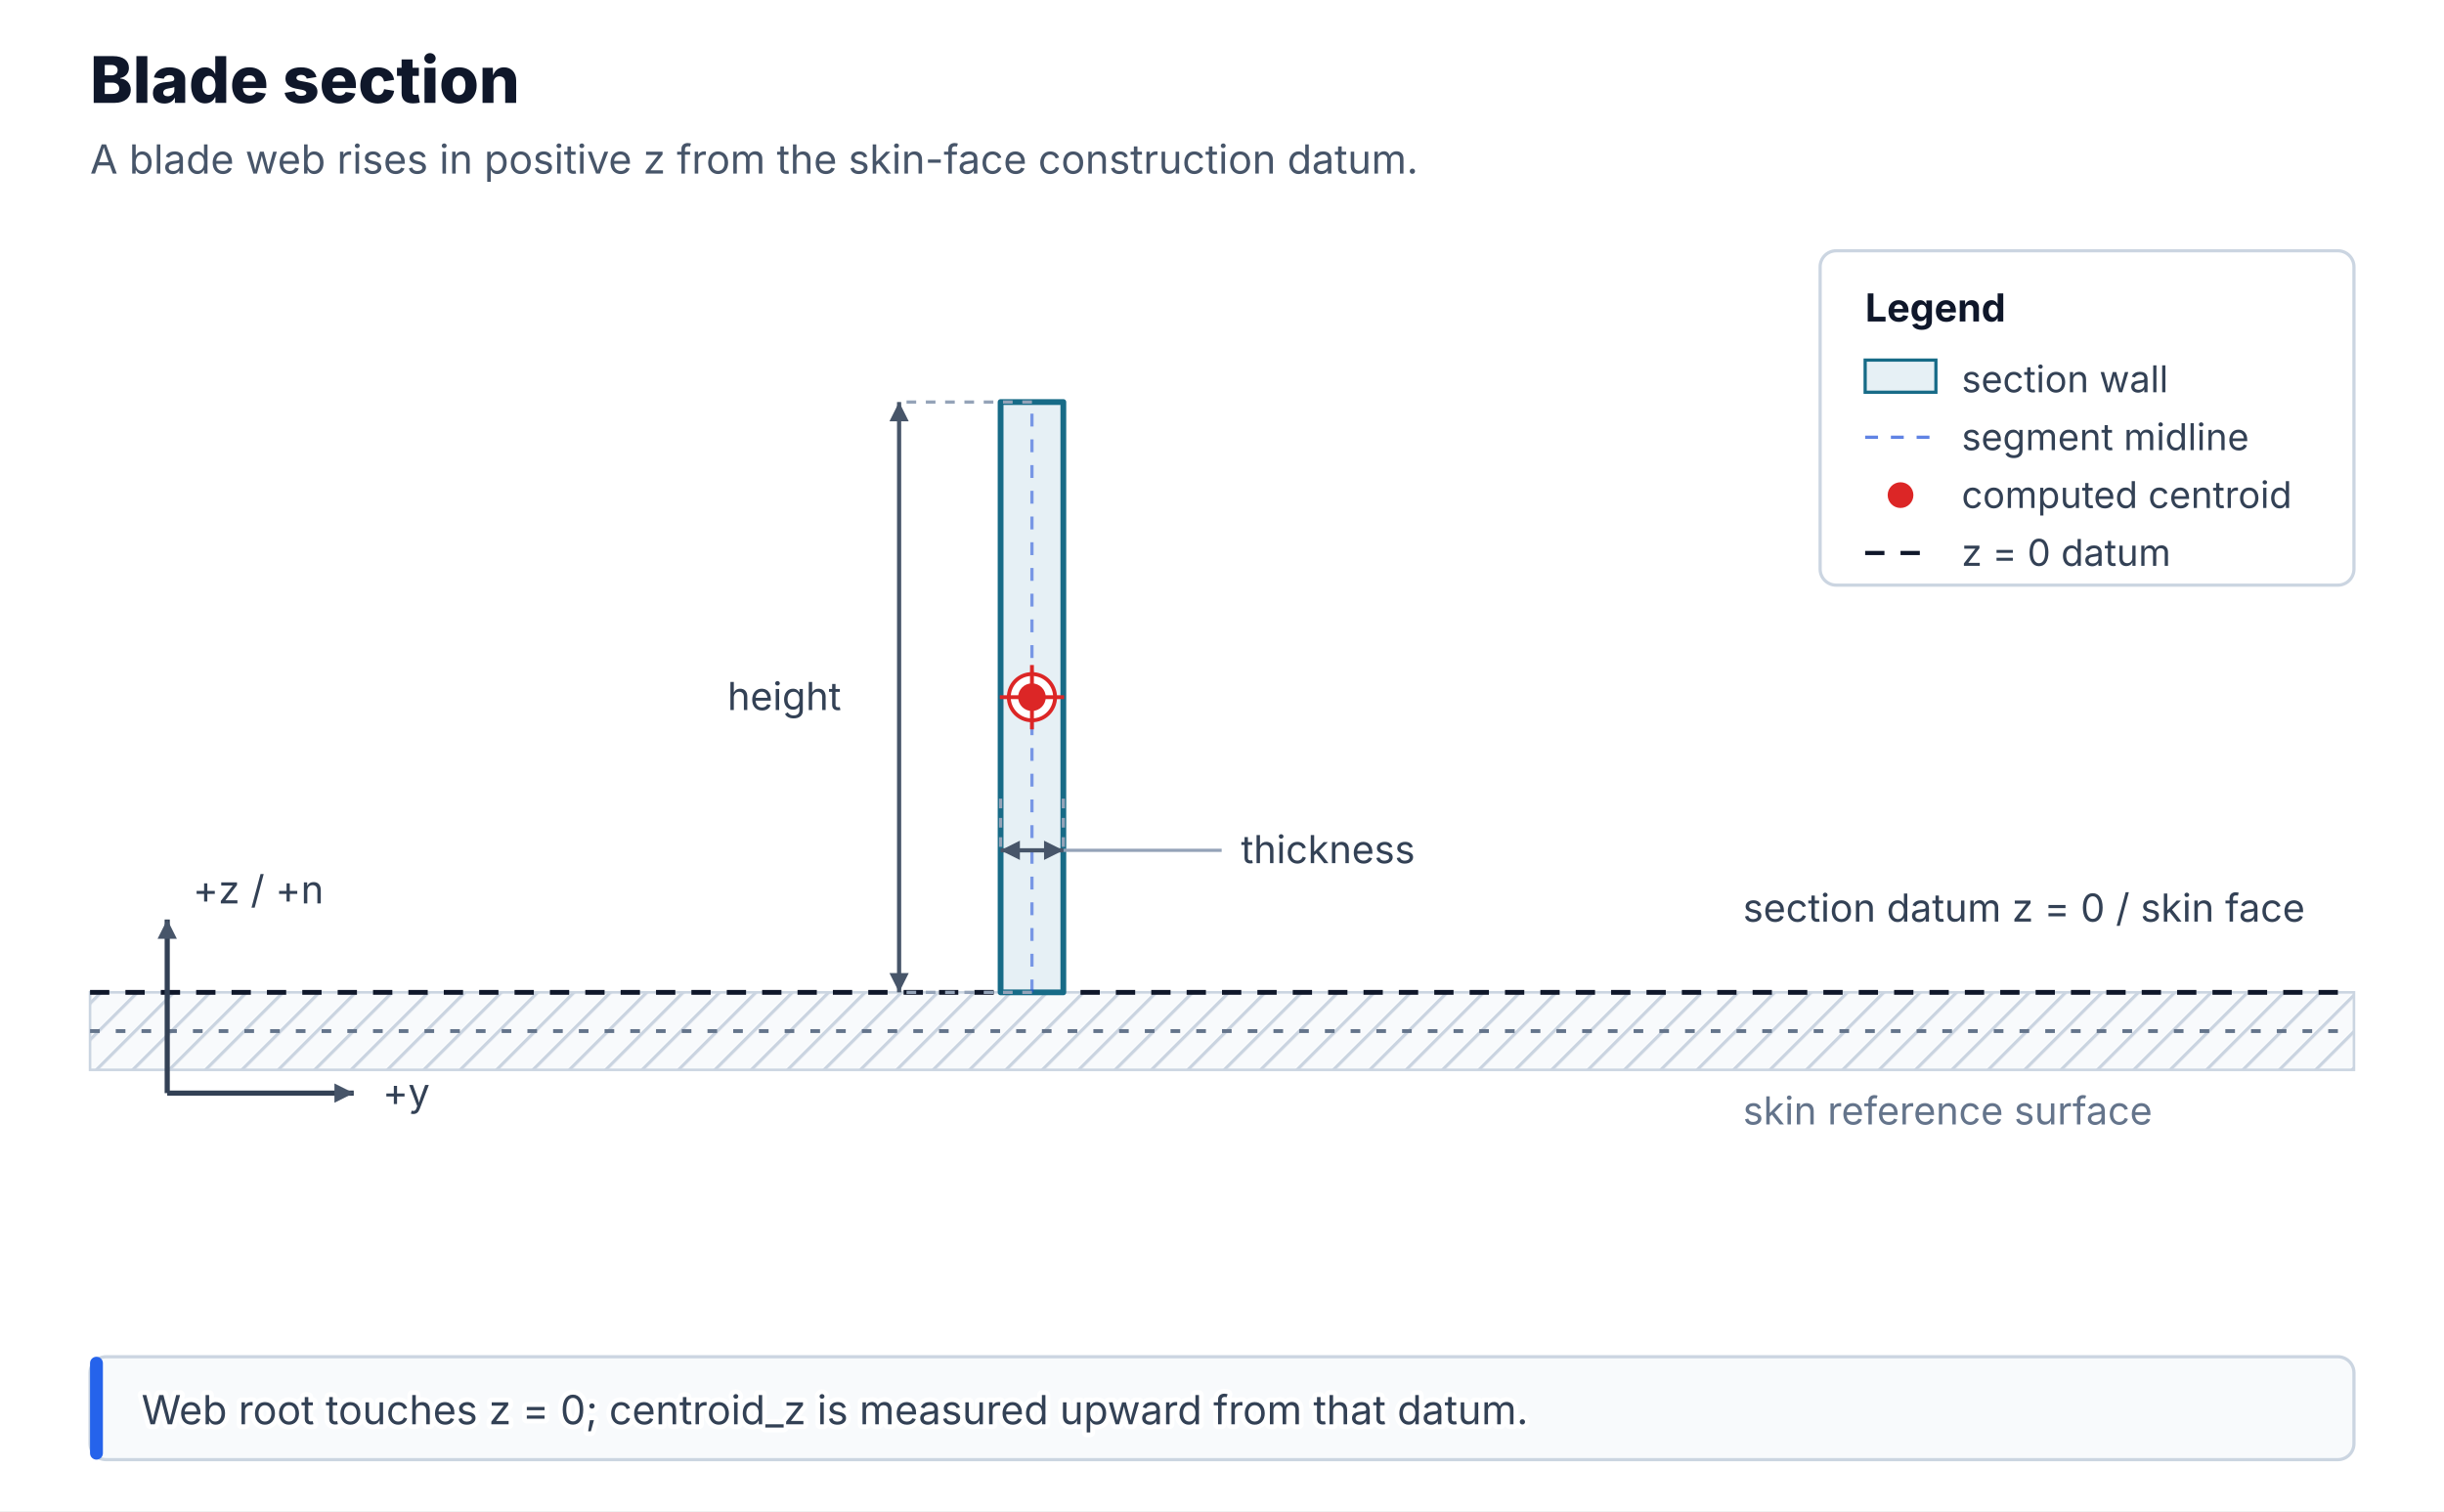
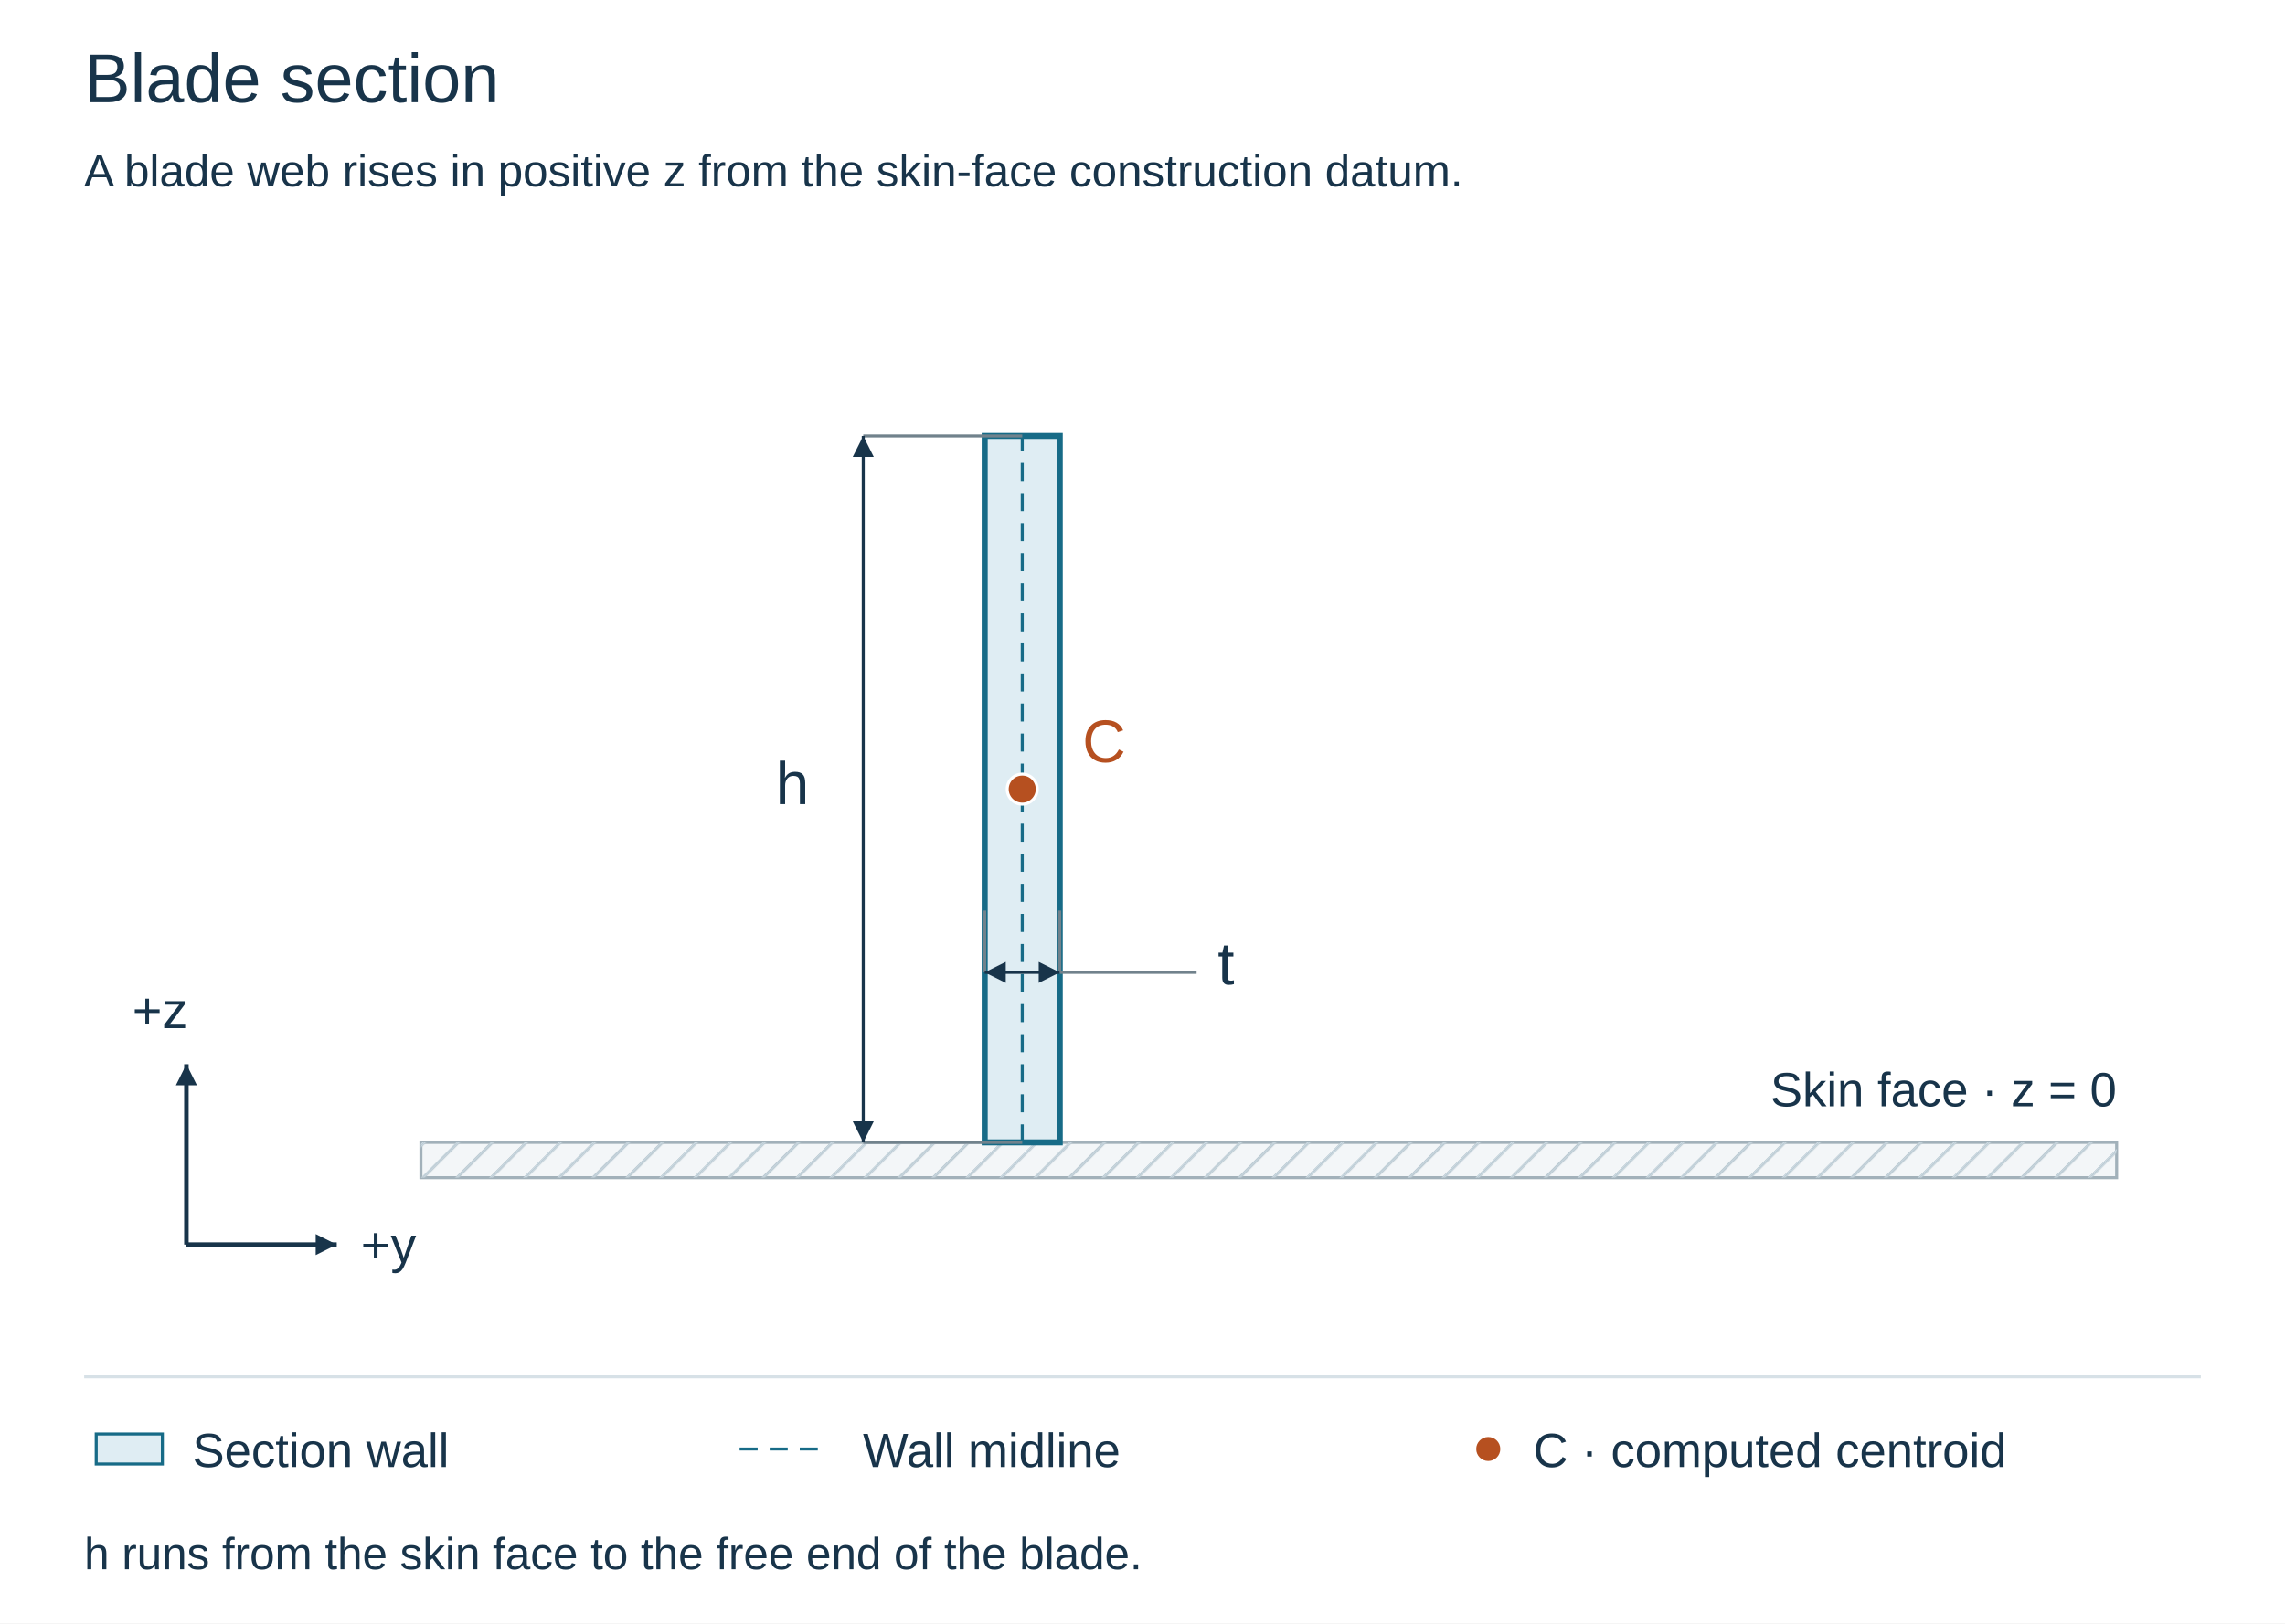
- <svg xmlns="http://www.w3.org/2000/svg" viewBox="0 0 760 470" role="img" aria-labelledby="title desc">
+ <svg xmlns="http://www.w3.org/2000/svg" viewBox="0 0 760 540" role="img" aria-labelledby="title desc">
  <defs>
-     <pattern id="skin-hatch" width="8" height="8" patternUnits="userSpaceOnUse" patternTransform="rotate(45)">
-       <rect width="8" height="8" fill="#f8fafc" />
-       <line x1="0" y1="0" x2="0" y2="8" stroke="#cbd5e1" stroke-width="2" />
+     <marker id="arrow" viewBox="0 0 10 10" refX="10" refY="5" markerWidth="7" markerHeight="7" markerUnits="userSpaceOnUse" orient="auto-start-reverse">
+       <path d="M0 0L10 5L0 10Z" fill="#18344a" />
+     </marker>
+     <pattern id="hatch" width="8" height="8" patternUnits="userSpaceOnUse" patternTransform="rotate(45)">
+       <path d="M0 0V8" stroke="#bdcbd3" stroke-width="2" />
    </pattern>
-     <marker id="arrow" viewBox="0 0 10 10" refX="10" refY="5" markerWidth="6" markerHeight="6" markerUnits="userSpaceOnUse" orient="auto-start-reverse">
-       <path d="M 0 0 L 10 5 L 0 10 z" fill="#475569" />
-     </marker>
  </defs>
-   <rect x="0" y="0" width="760" height="470" fill="#ffffff" />
-   <text x="28" y="32" font-family="Inter, Arial, sans-serif" paint-order="stroke" stroke="#ffffff" stroke-width="3" stroke-linejoin="round" font-size="20" font-weight="760" letter-spacing="0" fill="#0f172a">Blade section</text>
-   <text x="28" y="54" font-family="Inter, Arial, sans-serif" paint-order="stroke" stroke="#ffffff" stroke-width="3" stroke-linejoin="round" font-size="12.5" fill="#475569">A blade web rises in positive z from the skin-face construction datum.</text>
-   <rect x="28.00" y="308.66" width="704.00" height="24.10" fill="url(#skin-hatch)" stroke="#cbd5e1" stroke-width="0.8" />
-   <line x1="28.00" y1="308.66" x2="732.00" y2="308.66" stroke="#0f172a" stroke-width="1.5" stroke-dasharray="6 5" />
-   <line x1="28.00" y1="320.70" x2="732.00" y2="320.70" stroke="#64748b" stroke-width="1.2" stroke-dasharray="3 5" />
-   <text x="542.00" y="286.66" font-family="Inter, Arial, sans-serif" paint-order="stroke" stroke="#ffffff" stroke-width="3" stroke-linejoin="round" font-size="12" fill="#334155">section datum z = 0 / skin face</text>
-   <text x="542.00" y="349.75" font-family="Inter, Arial, sans-serif" paint-order="stroke" stroke="#ffffff" stroke-width="3" stroke-linejoin="round" font-size="12" fill="#64748b">skin reference surface</text>
-   <line x1="52.00" y1="340.00" x2="110.00" y2="340.00" stroke="#334155" stroke-width="1.6" marker-end="url(#arrow)" />
-   <line x1="52.00" y1="340.00" x2="52.00" y2="286.00" stroke="#334155" stroke-width="1.6" marker-end="url(#arrow)" />
-   <text x="119.00" y="344.00" font-family="Inter, Arial, sans-serif" paint-order="stroke" stroke="#ffffff" stroke-width="3" stroke-linejoin="round" font-size="12" fill="#334155">+y</text>
-   <text x="60.00" y="281.00" font-family="Inter, Arial, sans-serif" paint-order="stroke" stroke="#ffffff" stroke-width="3" stroke-linejoin="round" font-size="12" fill="#334155">+z / +n</text>
-   <polygon points="311.15,308.66 311.15,125.05 330.66,125.05 330.66,308.66" fill="#e6f0f5" stroke="#176b87" stroke-width="1.8" stroke-linejoin="round" />
-   <line x1="320.90" y1="308.66" x2="320.90" y2="125.05" stroke="#1d4ed8" stroke-width="1" stroke-dasharray="4 4" opacity="0.55" />
-   <line x1="320.90" y1="308.66" x2="279.59" y2="308.66" stroke="#94a3b8" stroke-width="1" stroke-dasharray="3 3" />
-   <line x1="320.90" y1="125.05" x2="279.59" y2="125.05" stroke="#94a3b8" stroke-width="1" stroke-dasharray="3 3" />
-   <line x1="279.59" y1="308.66" x2="279.59" y2="125.05" stroke="#475569" stroke-width="1.3" marker-start="url(#arrow)" marker-end="url(#arrow)" />
-   <text x="261.59" y="220.85" font-family="Inter, Arial, sans-serif" paint-order="stroke" stroke="#ffffff" stroke-width="3" stroke-linejoin="round" font-size="12" text-anchor="end" fill="#334155">height</text>
-   <line x1="330.66" y1="264.48" x2="379.90" y2="264.48" stroke="#94a3b8" />
-   <line x1="311.15" y1="248.41" x2="311.15" y2="264.48" stroke="#94a3b8" stroke-width="1" stroke-dasharray="3 3" />
-   <line x1="330.66" y1="248.41" x2="330.66" y2="264.48" stroke="#94a3b8" stroke-width="1" stroke-dasharray="3 3" />
-   <line x1="311.15" y1="264.48" x2="330.66" y2="264.48" stroke="#475569" stroke-width="1.3" marker-start="url(#arrow)" marker-end="url(#arrow)" />
-   <text x="385.90" y="268.48" font-family="Inter, Arial, sans-serif" paint-order="stroke" stroke="#ffffff" stroke-width="3" stroke-linejoin="round" font-size="12" text-anchor="start" fill="#334155">thickness</text>
-   <circle cx="320.90" cy="216.85" r="7.2" fill="#ffffff" stroke="#dc2626" stroke-width="1.2" />
-   <circle cx="320.90" cy="216.85" r="4.3" fill="#dc2626" />
-   <line x1="310.90" y1="216.85" x2="330.90" y2="216.85" stroke="#dc2626" stroke-width="1.2" />
-   <line x1="320.90" y1="206.85" x2="320.90" y2="226.85" stroke="#dc2626" stroke-width="1.2" />
-   <rect x="566.00" y="78.00" width="166" height="104" rx="5" fill="#ffffff" stroke="#cbd5e1" />
-   <text x="580.00" y="100.00" font-family="Inter, Arial, sans-serif" paint-order="stroke" stroke="#ffffff" stroke-width="3" stroke-linejoin="round" font-size="12" font-weight="700" fill="#0f172a">Legend</text>
-   <rect x="580.00" y="112.00" width="22" height="10" fill="#e6f0f5" stroke="#176b87" stroke-width="1" />
-   <text x="610.00" y="122.00" font-family="Inter, Arial, sans-serif" paint-order="stroke" stroke="#ffffff" stroke-width="3" stroke-linejoin="round" font-size="11.5" fill="#334155">section wall</text>
-   <line x1="580.00" y1="136.00" x2="602.00" y2="136.00" stroke="#1d4ed8" stroke-width="1" stroke-dasharray="4 4" opacity="0.7" />
-   <text x="610.00" y="140.00" font-family="Inter, Arial, sans-serif" paint-order="stroke" stroke="#ffffff" stroke-width="3" stroke-linejoin="round" font-size="11.5" fill="#334155">segment midline</text>
-   <circle cx="591.00" cy="154.00" r="4" fill="#dc2626" />
-   <text x="610.00" y="158.00" font-family="Inter, Arial, sans-serif" paint-order="stroke" stroke="#ffffff" stroke-width="3" stroke-linejoin="round" font-size="11.5" fill="#334155">computed centroid</text>
-   <line x1="580.00" y1="172.00" x2="602.00" y2="172.00" stroke="#0f172a" stroke-width="1.3" stroke-dasharray="6 5" />
-   <text x="610.00" y="176.00" font-family="Inter, Arial, sans-serif" paint-order="stroke" stroke="#ffffff" stroke-width="3" stroke-linejoin="round" font-size="11.5" fill="#334155">z = 0 datum</text>
-   <rect x="28" y="422.00" width="704" height="32" rx="5" fill="#f8fafc" stroke="#cbd5e1" />
-   <rect x="28" y="422.00" width="4" height="32" rx="2" fill="#2563eb" />
-   <text x="44" y="443.00" font-family="Inter, Arial, sans-serif" paint-order="stroke" stroke="#ffffff" stroke-width="3" stroke-linejoin="round" font-size="12.5" fill="#334155">Web root touches z = 0; centroid_z is measured upward from that datum.</text>
+   <rect width="760" height="540" fill="white" />
+   <text x="28.00" y="34.00" font-family="Arial, Helvetica, sans-serif" font-size="23" text-anchor="start" fill="#18344a">Blade section</text>
+   <text x="28.00" y="62.00" font-family="Arial, Helvetica, sans-serif" font-size="15" text-anchor="start" fill="#18344a">A blade web rises in positive z from the skin-face construction datum.</text>
+   <rect x="140" y="380" width="564" height="11.75" fill="#f3f6f8" stroke="#a2b1ba" />
+   <rect x="140" y="380" width="564" height="11.75" fill="url(#hatch)" />
+   <text x="704.00" y="368.00" font-family="Arial, Helvetica, sans-serif" font-size="16" text-anchor="end" fill="#18344a">Skin face · z = 0</text>
+   <path d="M62 414V354" fill="none" stroke="#18344a" stroke-width="1.5" marker-end="url(#arrow)" />
+   <path d="M62 414H112" fill="none" stroke="#18344a" stroke-width="1.5" marker-end="url(#arrow)" />
+   <text x="120.00" y="420.00" font-family="Arial, Helvetica, sans-serif" font-size="17" text-anchor="start" fill="#18344a">+y</text>
+   <text x="44.00" y="342.00" font-family="Arial, Helvetica, sans-serif" font-size="17" text-anchor="start" fill="#18344a">+z</text>
+   <polygon points="327.52,380.00 327.52,145.00 352.48,145.00 352.48,380.00" fill="#dfedf3" stroke="#176b87" stroke-width="2" />
+   <line x1="340.00" y1="380.00" x2="340.00" y2="145.00" stroke="#176b87" stroke-width="1" stroke-dasharray="6 4" />
+   <line x1="340.00" y1="380.00" x2="287.12" y2="380.00" stroke="#71828c" stroke-width="1" />
+   <line x1="340.00" y1="145.00" x2="287.12" y2="145.00" stroke="#71828c" stroke-width="1" />
+   <line x1="287.12" y1="380.00" x2="287.12" y2="145.00" stroke="#18344a" stroke-width="1" marker-start="url(#arrow)" marker-end="url(#arrow)" />
+   <text x="269.12" y="267.50" font-family="Arial, Helvetica, sans-serif" font-size="20" text-anchor="end" fill="#18344a">h</text>
+   <line x1="327.52" y1="302.89" x2="327.52" y2="323.45" stroke="#71828c" stroke-width="1" />
+   <line x1="352.48" y1="302.89" x2="352.48" y2="323.45" stroke="#71828c" stroke-width="1" />
+   <line x1="327.52" y1="323.45" x2="352.48" y2="323.45" stroke="#18344a" stroke-width="1" marker-start="url(#arrow)" marker-end="url(#arrow)" />
+   <line x1="352.48" y1="323.45" x2="398.00" y2="323.45" stroke="#71828c" stroke-width="1" />
+   <text x="405.00" y="327.45" font-family="Arial, Helvetica, sans-serif" font-size="20" text-anchor="start" fill="#18344a">t</text>
+   <circle cx="340.00" cy="262.50" r="5" fill="#b65020" stroke="white" stroke-width="1" />
+   <text x="360.00" y="253.50" font-family="Arial, Helvetica, sans-serif" font-size="20" text-anchor="start" fill="#b65020">C</text>
+   <line x1="28.00" y1="458.00" x2="732.00" y2="458.00" stroke="#d7e1e7" stroke-width="1" />
+   <rect x="32" y="477" width="22" height="10" fill="#dfedf3" stroke="#176b87" />
+   <text x="64.00" y="488.00" font-family="Arial, Helvetica, sans-serif" font-size="16" text-anchor="start" fill="#18344a">Section wall</text>
+   <line x1="246.00" y1="482.00" x2="276.00" y2="482.00" stroke="#176b87" stroke-width="1" stroke-dasharray="6 4" />
+   <text x="287.00" y="488.00" font-family="Arial, Helvetica, sans-serif" font-size="16" text-anchor="start" fill="#18344a">Wall midline</text>
+   <circle cx="495" cy="482" r="4" fill="#b65020" />
+   <text x="510.00" y="488.00" font-family="Arial, Helvetica, sans-serif" font-size="16" text-anchor="start" fill="#18344a">C · computed centroid</text>
+   <text x="28.00" y="522.00" font-family="Arial, Helvetica, sans-serif" font-size="15" text-anchor="start" fill="#18344a">h runs from the skin face to the free end of the blade.</text>
</svg>
